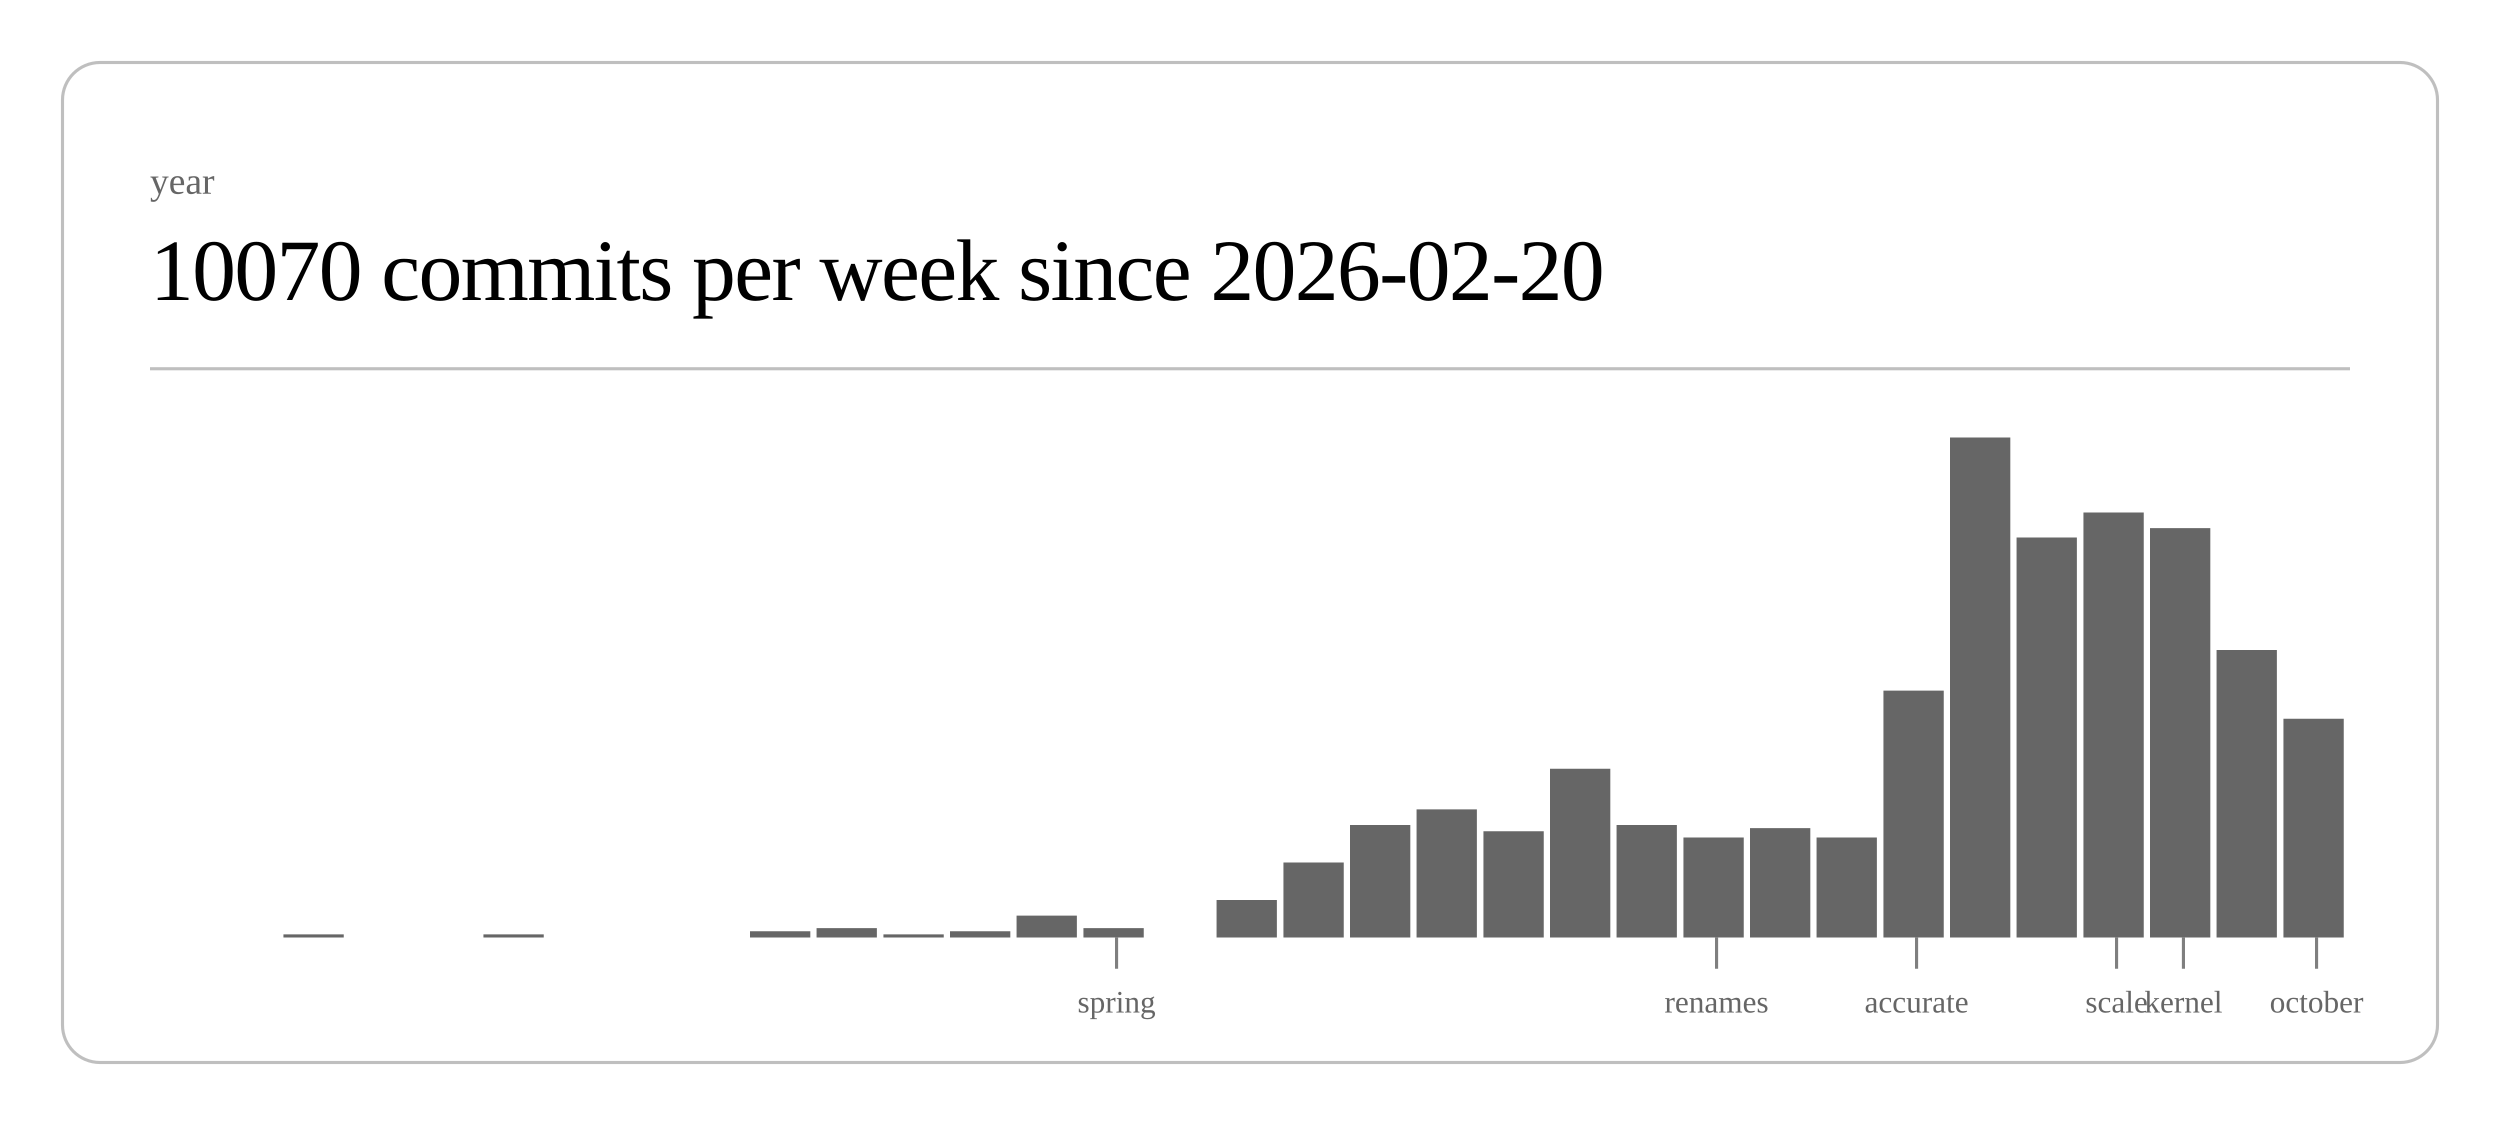
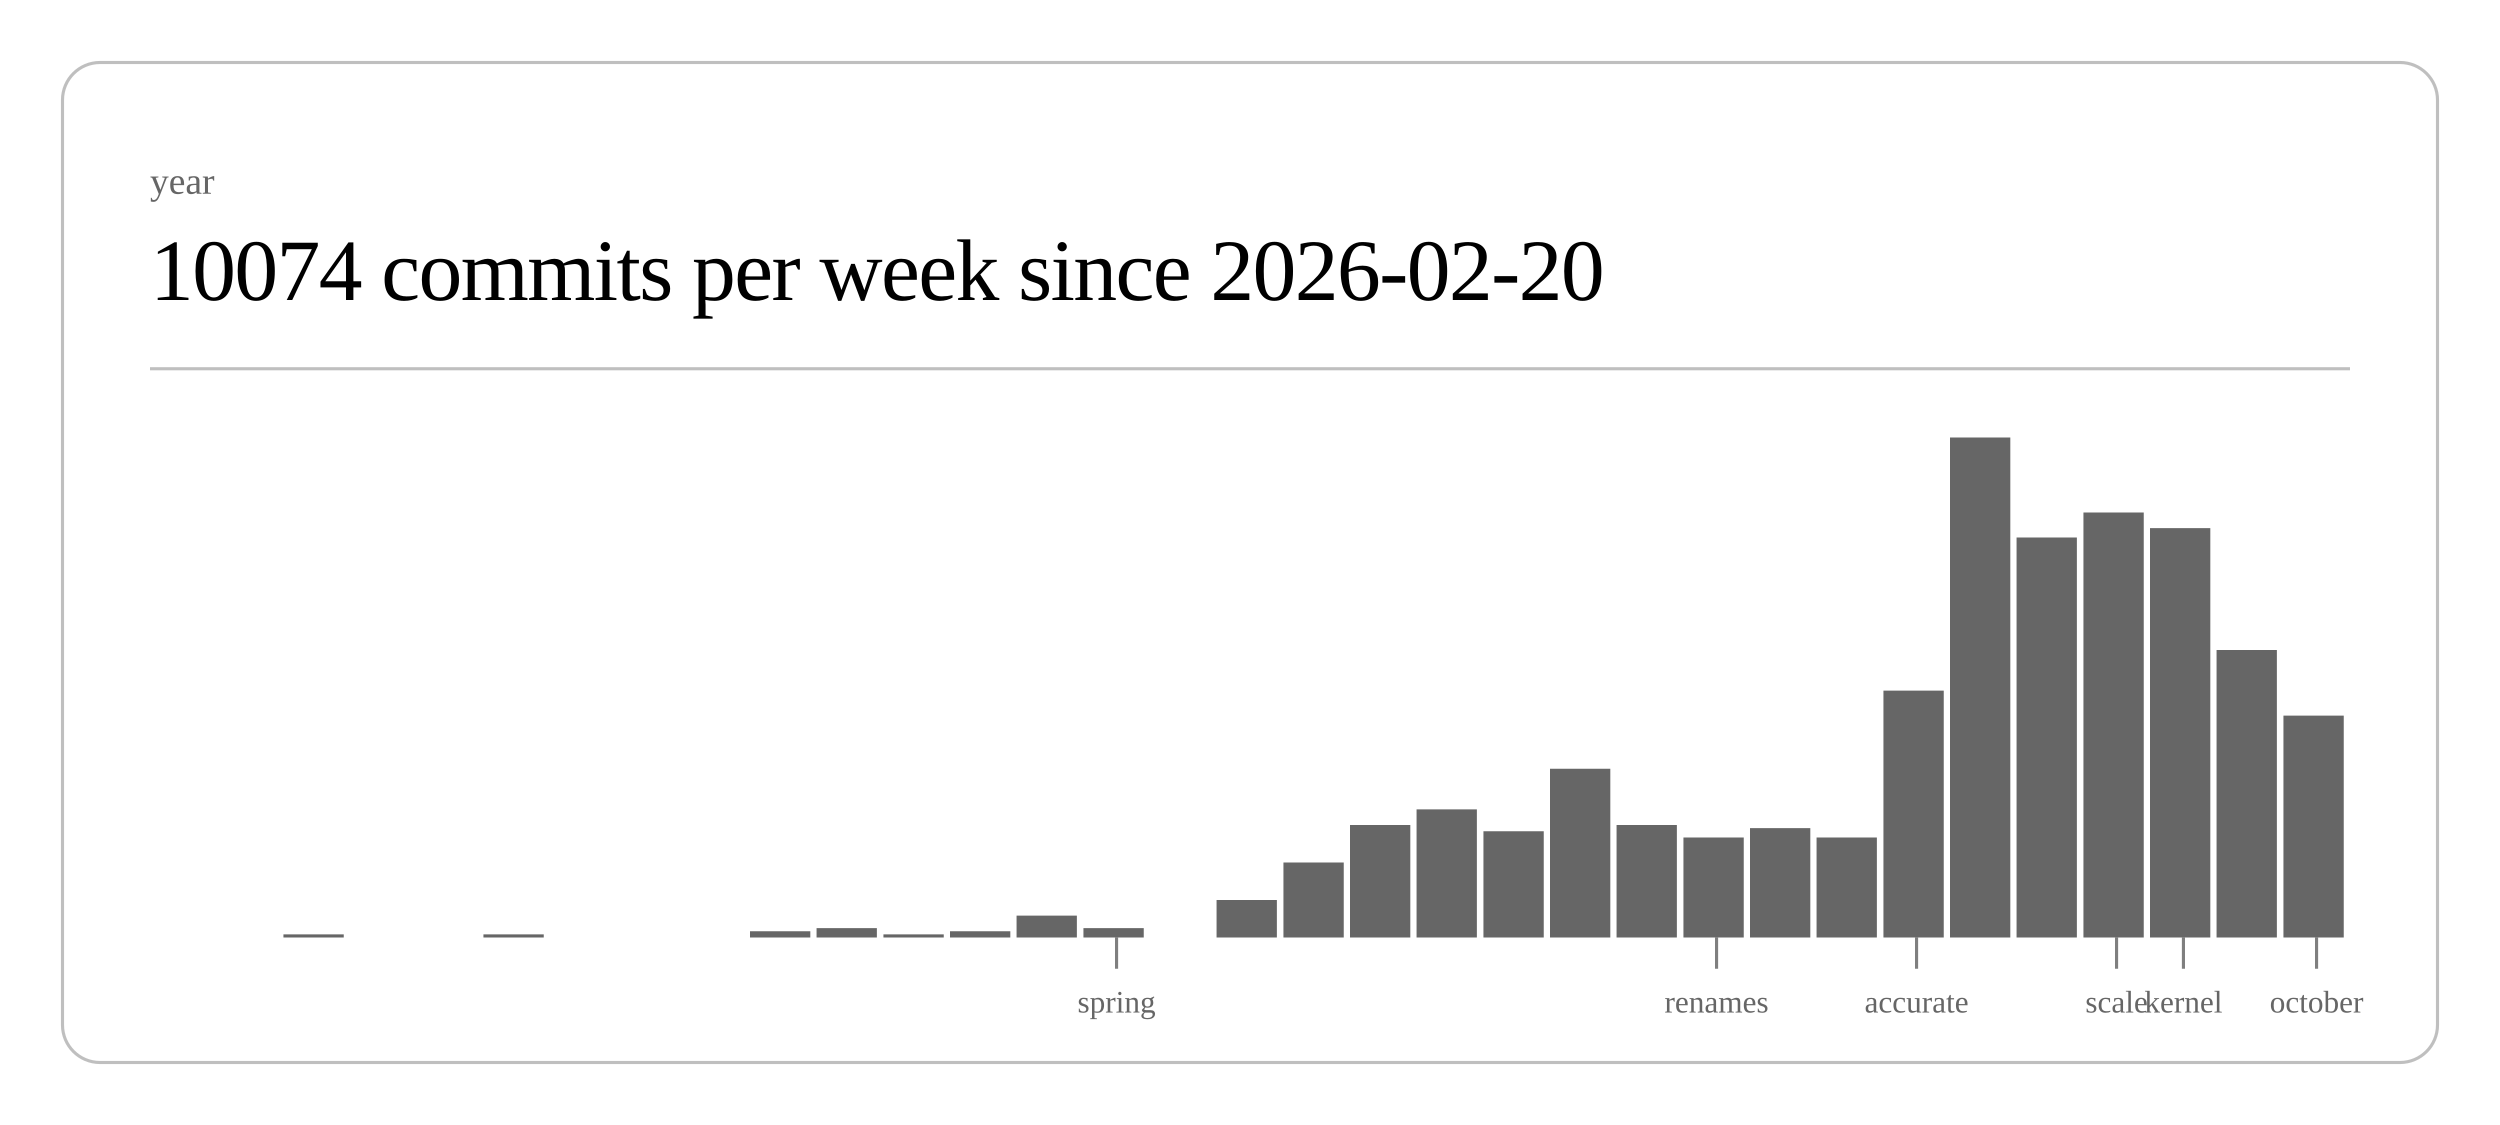
<svg xmlns="http://www.w3.org/2000/svg" class="post-header-svg" viewBox="0 0 800 360" width="800" height="360">
  <rect x="20" y="20" width="760" height="320" rx="12" ry="12" fill="none" stroke="currentColor" stroke-width="1" opacity="0.25" />
  <text fill="currentColor" x="48" y="62" font-size="12" opacity="0.6">year</text>
-   <text fill="currentColor" x="48" y="96" font-size="28" font-weight="300" letter-spacing="-0.5">10070 commits per week since 2026-02-20</text>
+   <text fill="currentColor" x="48" y="96" font-size="28" font-weight="300" letter-spacing="-0.5">10074 commits per week since 2026-02-20</text>
  <line stroke="currentColor" x1="48" y1="118" x2="752" y2="118" stroke-width="1" opacity="0.25" />
  <rect x="90.7" y="299" width="19.3" height="1" fill="currentColor" opacity="0.6" />
  <rect x="154.7" y="299" width="19.3" height="1" fill="currentColor" opacity="0.6" />
  <rect x="240.0" y="298" width="19.3" height="2" fill="currentColor" opacity="0.6" />
  <rect x="261.3" y="297" width="19.3" height="3" fill="currentColor" opacity="0.6" />
  <rect x="282.7" y="299" width="19.3" height="1" fill="currentColor" opacity="0.6" />
  <rect x="304.0" y="298" width="19.3" height="2" fill="currentColor" opacity="0.6" />
  <rect x="325.3" y="293" width="19.3" height="7" fill="currentColor" opacity="0.6" />
  <rect x="346.7" y="297" width="19.3" height="3" fill="currentColor" opacity="0.6" />
  <rect x="389.3" y="288" width="19.3" height="12" fill="currentColor" opacity="0.6" />
  <rect x="410.7" y="276" width="19.3" height="24" fill="currentColor" opacity="0.6" />
  <rect x="432.0" y="264" width="19.3" height="36" fill="currentColor" opacity="0.6" />
  <rect x="453.3" y="259" width="19.3" height="41" fill="currentColor" opacity="0.6" />
  <rect x="474.7" y="266" width="19.3" height="34" fill="currentColor" opacity="0.6" />
  <rect x="496.0" y="246" width="19.3" height="54" fill="currentColor" opacity="0.6" />
  <rect x="517.3" y="264" width="19.3" height="36" fill="currentColor" opacity="0.6" />
  <rect x="538.7" y="268" width="19.3" height="32" fill="currentColor" opacity="0.6" />
  <rect x="560.0" y="265" width="19.3" height="35" fill="currentColor" opacity="0.6" />
  <rect x="581.3" y="268" width="19.3" height="32" fill="currentColor" opacity="0.6" />
  <rect x="602.7" y="221" width="19.3" height="79" fill="currentColor" opacity="0.6" />
  <rect x="624.0" y="140" width="19.3" height="160" fill="currentColor" opacity="0.6" />
  <rect x="645.3" y="172" width="19.3" height="128" fill="currentColor" opacity="0.6" />
  <rect x="666.7" y="164" width="19.3" height="136" fill="currentColor" opacity="0.6" />
  <rect x="688.0" y="169" width="19.3" height="131" fill="currentColor" opacity="0.6" />
  <rect x="709.3" y="208" width="19.3" height="92" fill="currentColor" opacity="0.6" />
-   <rect x="730.7" y="230" width="19.3" height="70" fill="currentColor" opacity="0.6" />
+   <rect x="730.7" y="229" width="19.3" height="71" fill="currentColor" opacity="0.6" />
  <line stroke="currentColor" x1="357.3" y1="300" x2="357.3" y2="310" stroke-width="1" opacity="0.5" />
  <text fill="currentColor" x="357.3" y="324" font-size="10" opacity="0.6" text-anchor="middle">spring</text>
  <line stroke="currentColor" x1="549.3" y1="300" x2="549.3" y2="310" stroke-width="1" opacity="0.5" />
  <text fill="currentColor" x="549.3" y="324" font-size="10" opacity="0.6" text-anchor="middle">renames</text>
  <line stroke="currentColor" x1="613.3" y1="300" x2="613.3" y2="310" stroke-width="1" opacity="0.5" />
  <text fill="currentColor" x="613.3" y="324" font-size="10" opacity="0.6" text-anchor="middle">accurate</text>
  <line stroke="currentColor" x1="677.3" y1="300" x2="677.3" y2="310" stroke-width="1" opacity="0.5" />
  <text fill="currentColor" x="677.3" y="324" font-size="10" opacity="0.6" text-anchor="middle">scale</text>
  <line stroke="currentColor" x1="698.7" y1="300" x2="698.7" y2="310" stroke-width="1" opacity="0.5" />
  <text fill="currentColor" x="698.7" y="324" font-size="10" opacity="0.6" text-anchor="middle">kernel</text>
  <line stroke="currentColor" x1="741.3" y1="300" x2="741.3" y2="310" stroke-width="1" opacity="0.5" />
  <text fill="currentColor" x="741.3" y="324" font-size="10" opacity="0.6" text-anchor="middle">october</text>
</svg>
